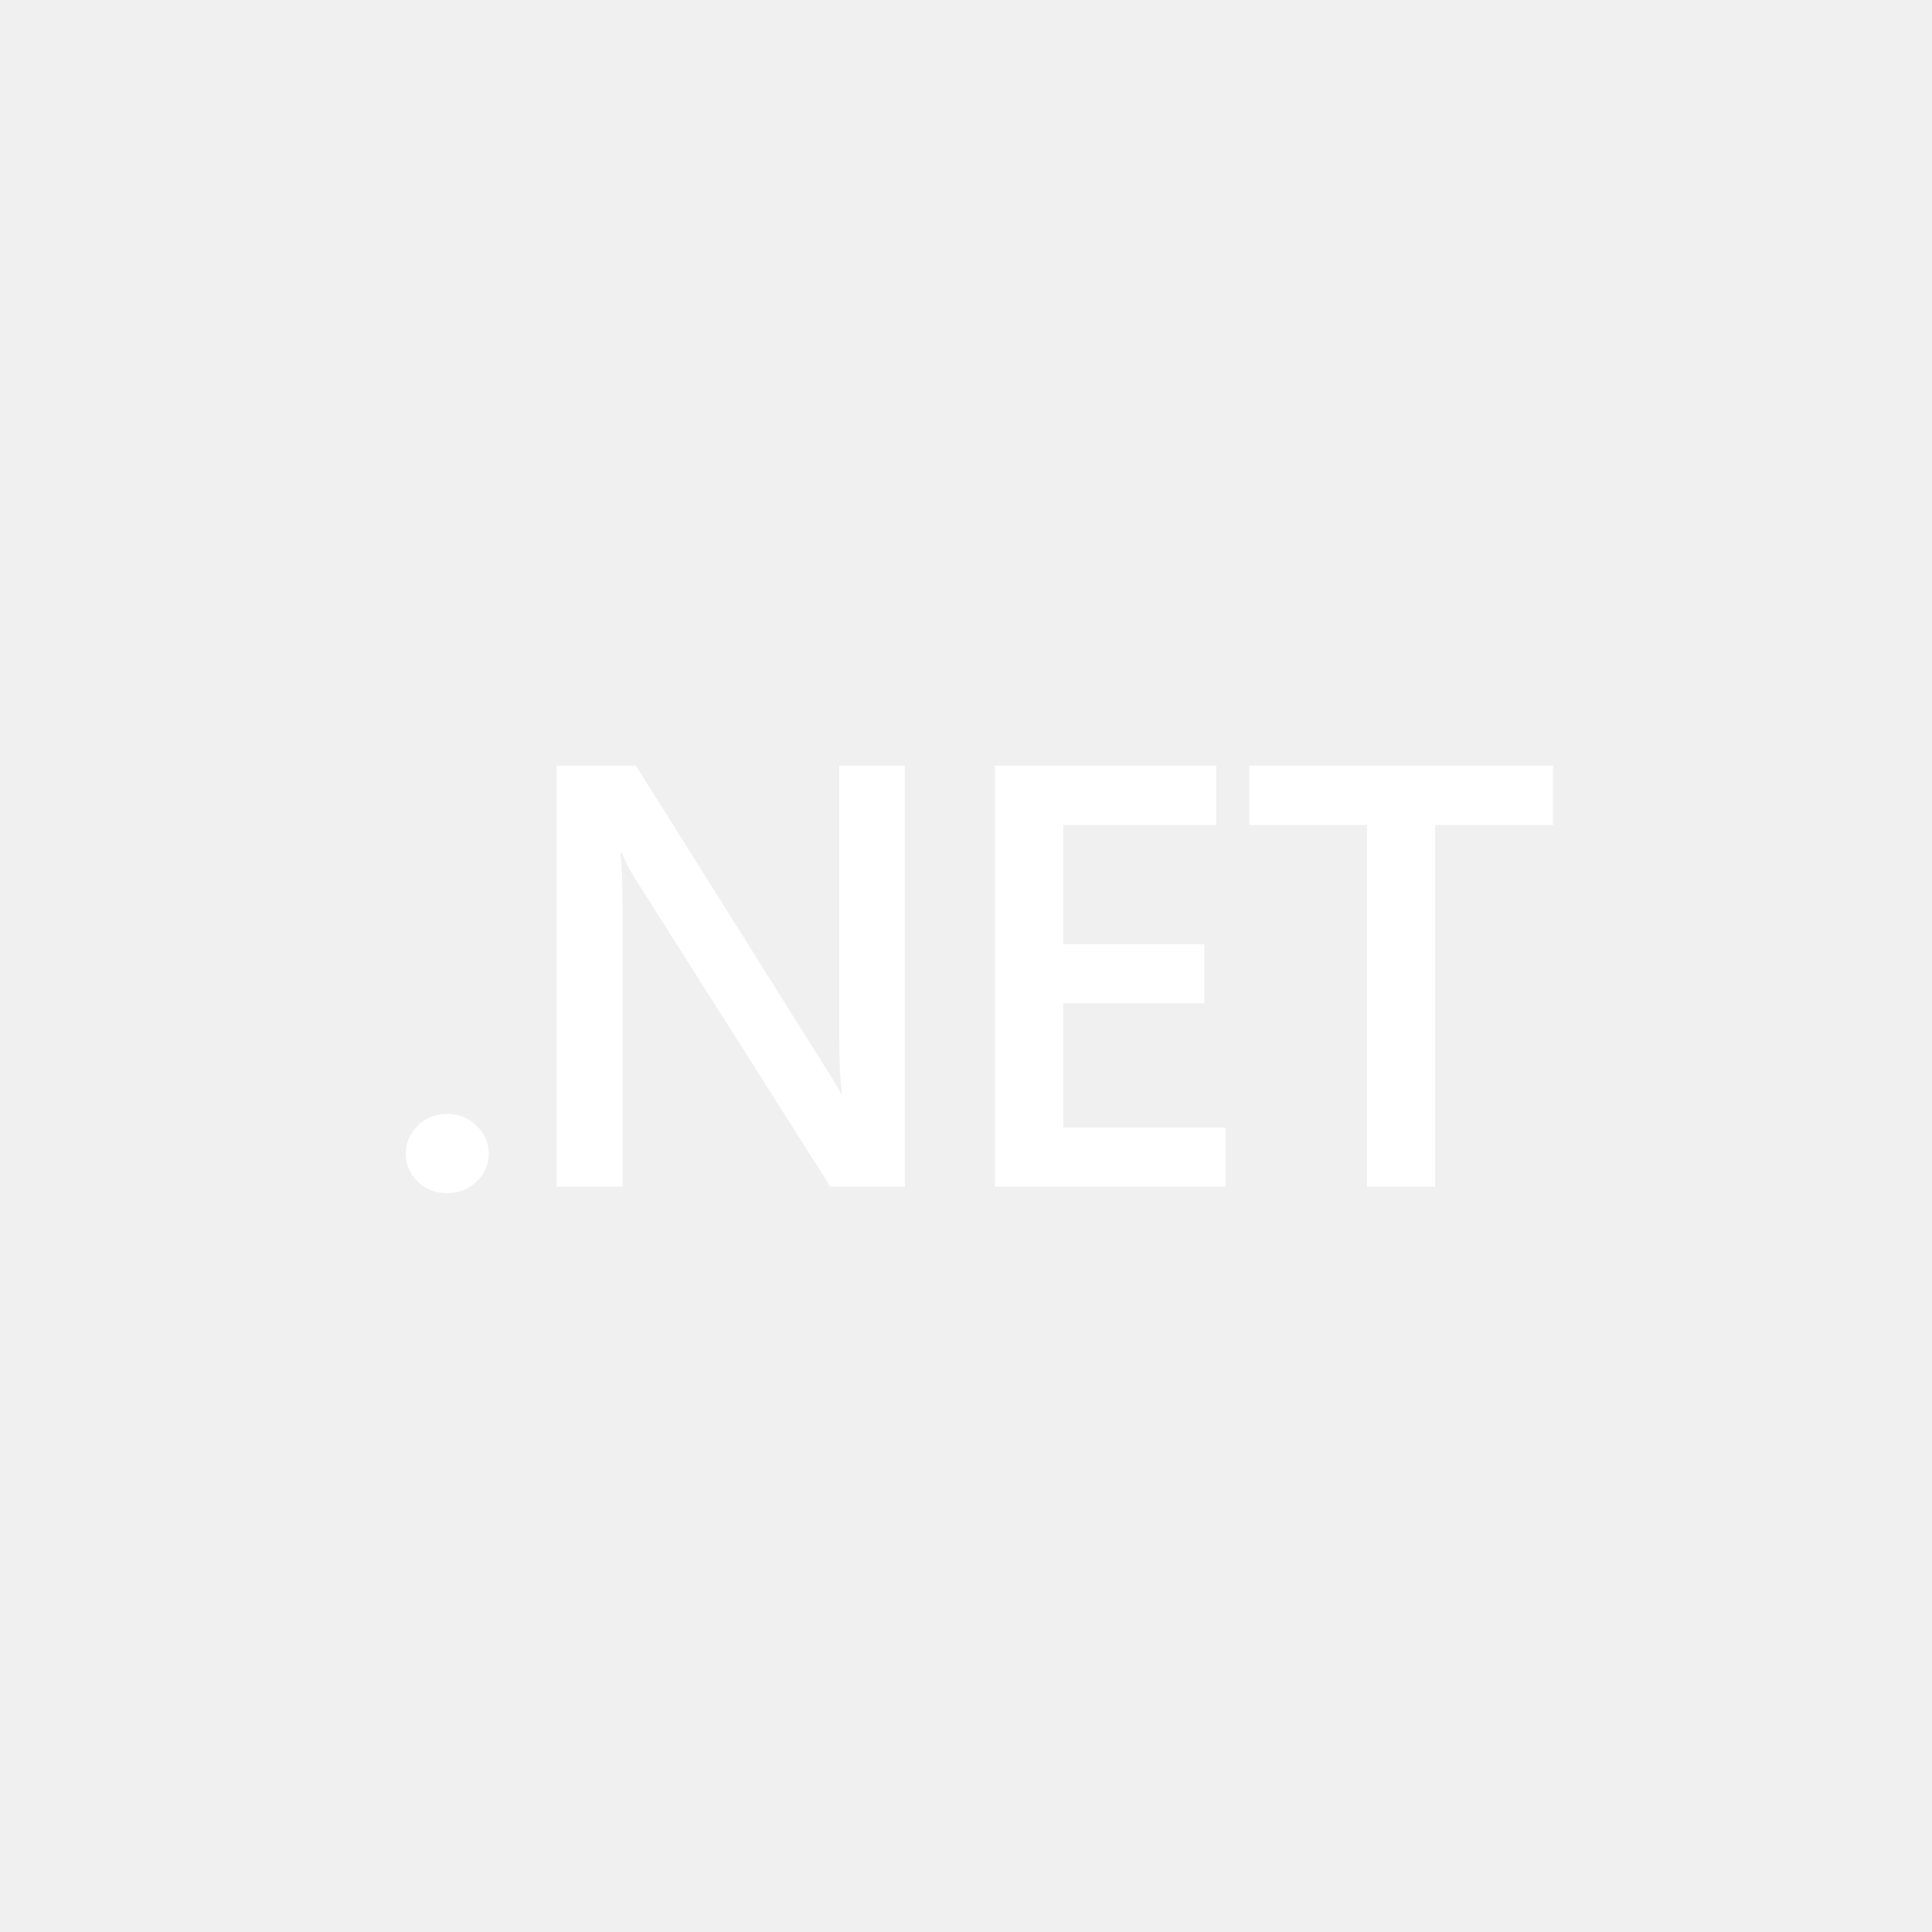
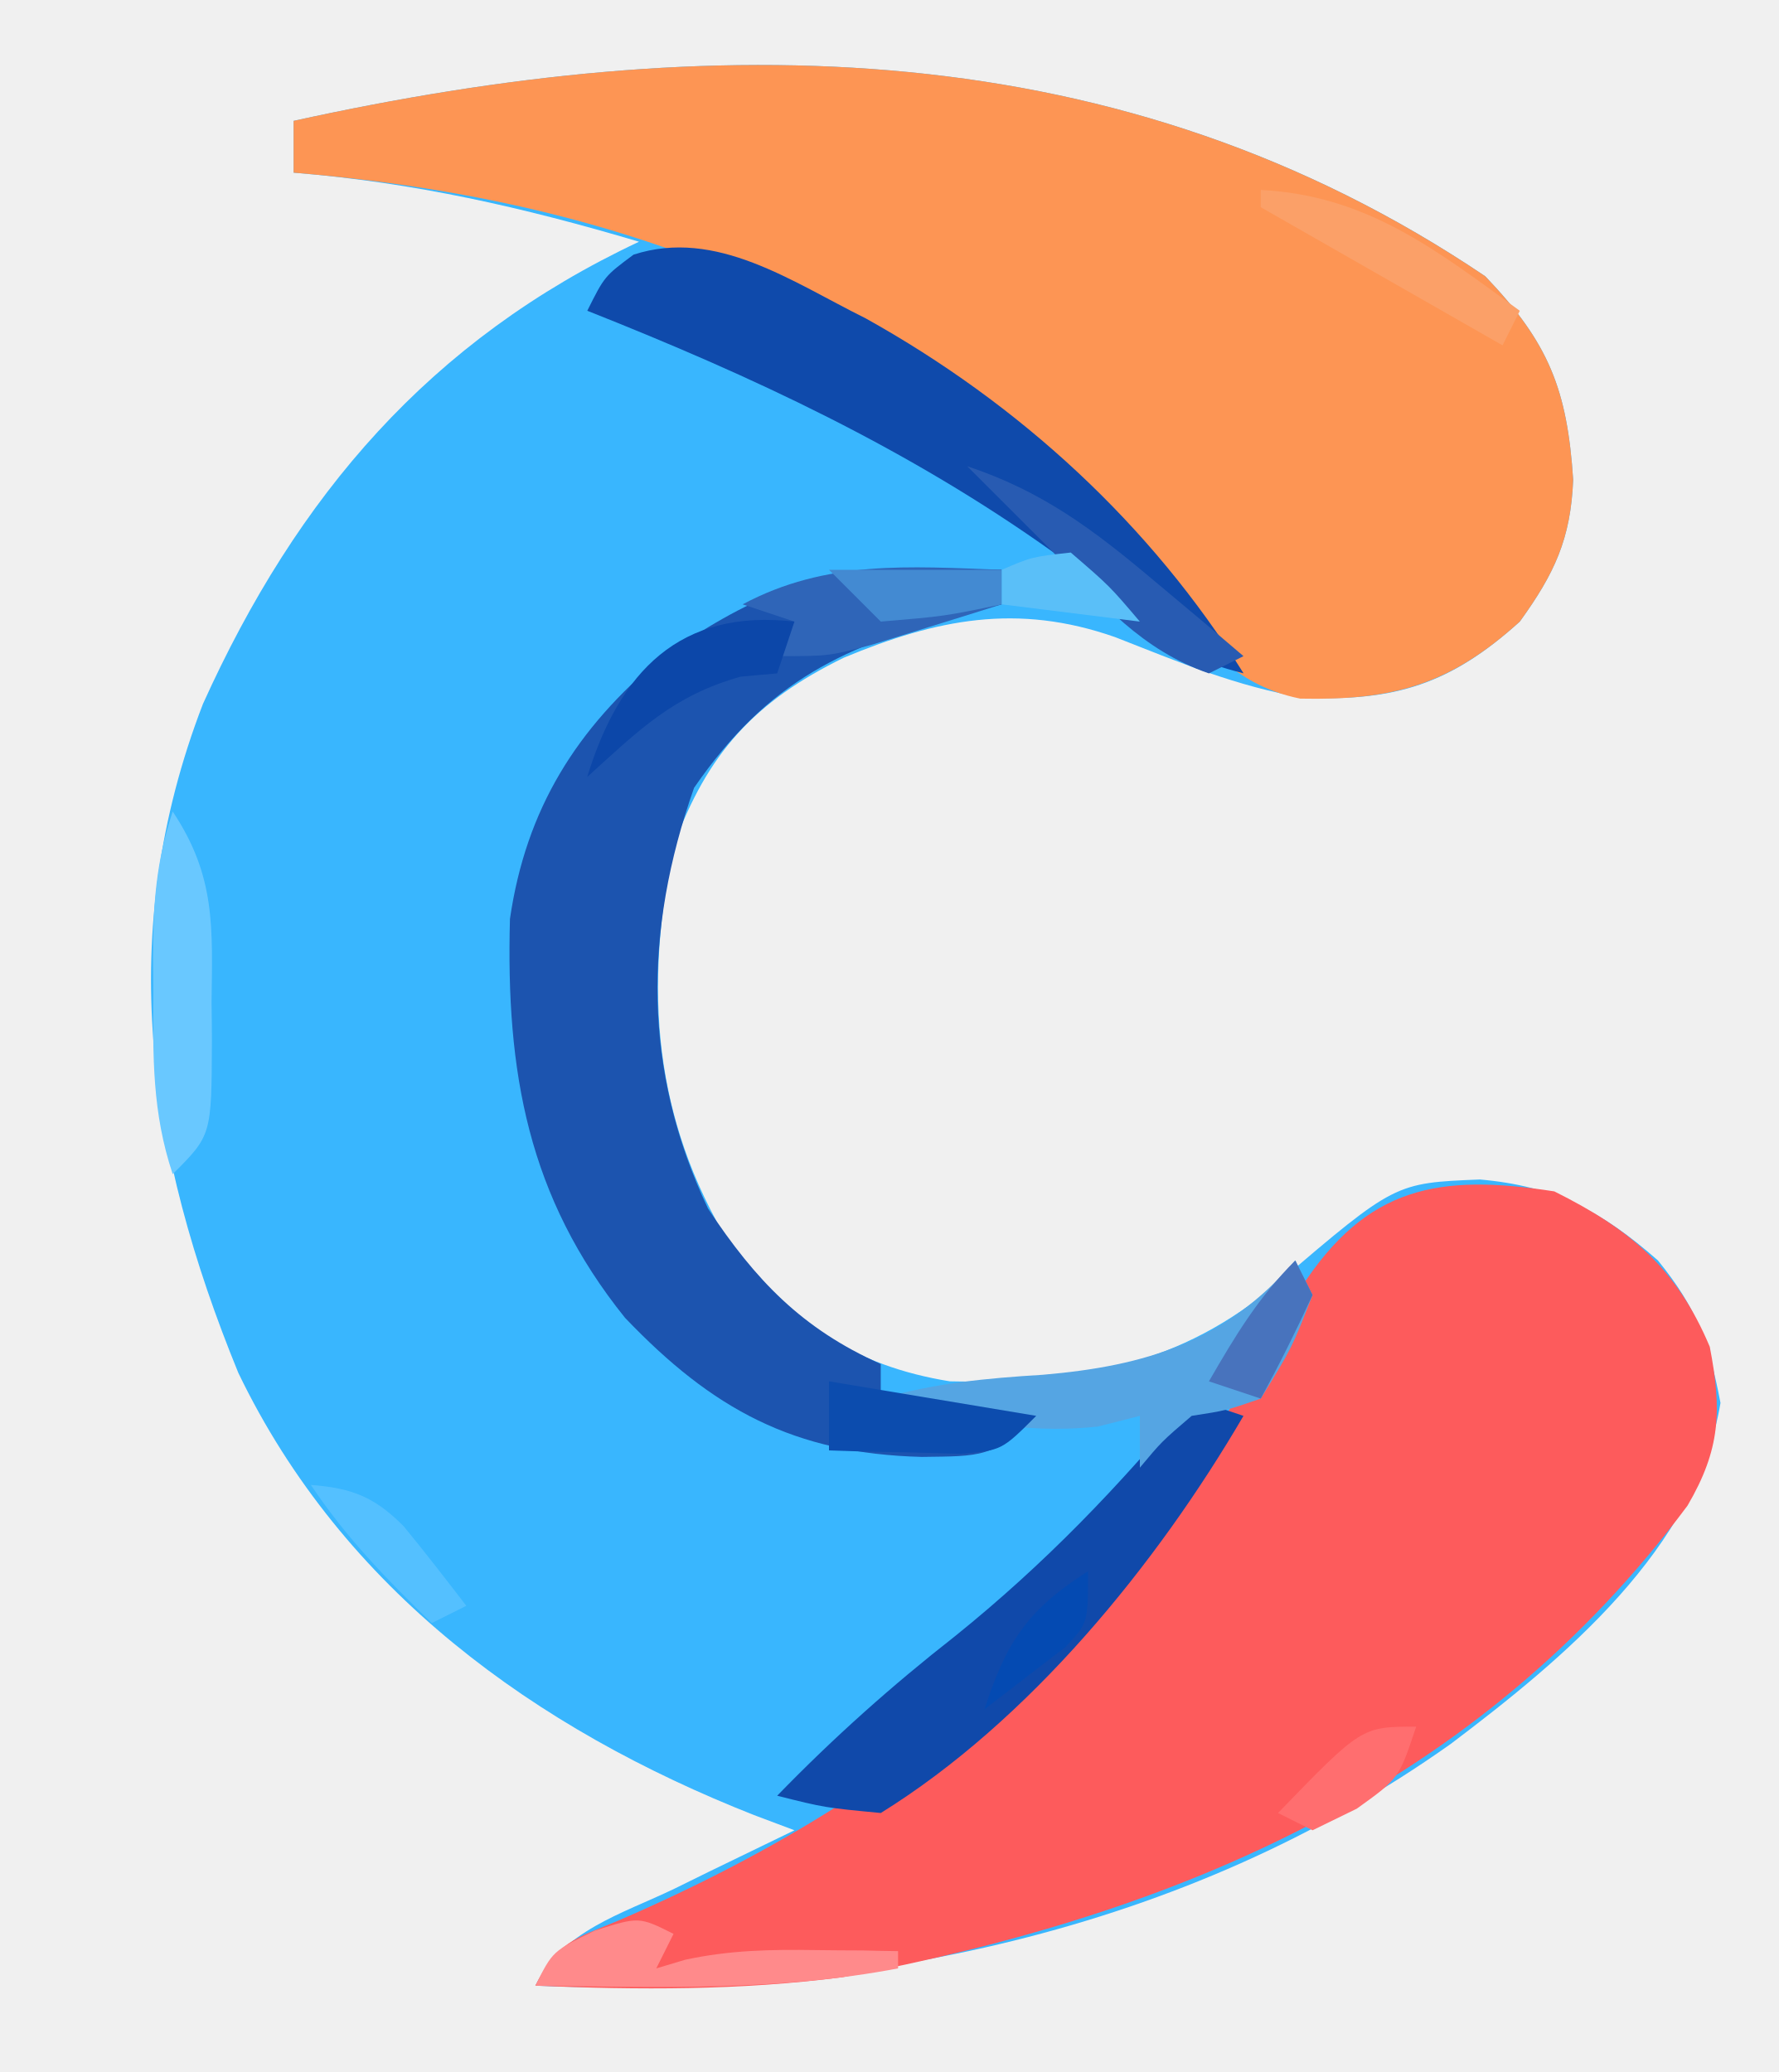
- <svg xmlns="http://www.w3.org/2000/svg" width="456" height="456" viewBox="0 0 456 456" version="1.1" xml:space="preserve" style="fill-rule:evenodd;clip-rule:evenodd;stroke-linejoin:round;stroke-miterlimit:2;">
-   <path d="m 105.5,281.609 c -2.703,0 -5.001,-0.9 -6.893,-2.702 -1.892,-1.848 -2.838,-4.042 -2.838,-6.582 0,-2.587 0.946,-4.804 2.838,-6.652 1.892,-1.848 4.19,-2.772 6.893,-2.772 2.748,0 5.068,0.924 6.96,2.772 1.937,1.848 2.906,4.064 2.906,6.652 0,2.54 -0.968,4.734 -2.906,6.582 -1.892,1.802 -4.212,2.702 -6.96,2.702 z" style="fill:#ffffff;fill-rule:nonzero;stroke-width:0.838" />
-   <path d="M 213.561,280.084 H 195.99 L 149.7,207.054 c -1.171,-1.848 -2.14,-3.765 -2.906,-5.751 h -0.406 c 0.361,2.125 0.541,6.675 0.541,13.65 v 65.132 h -15.543 v -99.36 h 18.719 l 44.737,71.298 c 1.892,2.957 3.109,4.989 3.649,6.098 h 0.27 c -0.45,-2.632 -0.676,-7.09 -0.676,-13.373 v -64.023 h 15.476 z" style="fill:#ffffff;fill-rule:nonzero;stroke-width:0.838" />
-   <path d="m 289.251,280.084 h -54.401 v -99.36 h 52.238 v 13.997 h -36.154 v 28.131 h 33.316 v 13.927 h -33.316 v 29.378 h 38.316 z" style="fill:#ffffff;fill-rule:nonzero;stroke-width:0.838" />
-   <path d="M 366.565,194.721 H 338.722 v 85.363 h -16.084 v -85.363 h -27.775 v -13.997 h 71.701 z" style="fill:#ffffff;fill-rule:nonzero;stroke-width:0.838" />
+ <svg xmlns="http://www.w3.org/2000/svg" version="1.1" width="103" height="120">
+   <path d="M0 0 C3.69 3.86 4.75 6.58 5.09 11.79 C4.95 15.22 4 17.23 2 20 C-2.02 23.64 -5.24 24.62 -10.5 24.41 C-14.35 23.78 -17.81 22.32 -21.43 20.9 C-27.1 18.91 -31.78 19.86 -37.14 22.09 C-42.31 24.62 -45.04 27.61 -47 33 C-48.7 41.29 -48.19 48.74 -43.74 56.07 C-40.32 60.53 -36.58 63.1 -31 64 C-23.68 64.15 -17.64 63.13 -11.96 58.25 C-5.23 52.51 -5.23 52.51 -0.31 52.31 C3.99 52.69 6.73 54.12 10 57 C12.27 59.8 12.94 61.71 13.62 65.25 C12.22 73.69 4.59 80.02 -2 85 C-17.42 95.95 -36.38 99.77 -55 99 C-53.39 95.79 -50.06 94.88 -46.94 93.38 C-45.94 92.89 -45.94 92.89 -44.93 92.39 C-43.29 91.59 -41.64 90.79 -40 90 C-40.77 89.71 -41.55 89.42 -42.34 89.12 C-55 84.13 -66.14 76.1 -72.2 63.51 C-77.46 50.65 -79.37 38.06 -74.25 24.77 C-68.8 12.71 -61.1 3.69 -49 -2 C-55.69 -3.99 -62.04 -5.43 -69 -6 C-69 -6.99 -69 -7.98 -69 -9 C-44.89 -14.31 -21.09 -14.22 0 0 Z " fill="#39B6FE" transform="translate(86,16)" />
+   <path d="M0 0 C3.69 3.86 4.75 6.58 5.09 11.79 C4.95 15.22 4 17.23 2 20 C-2.1 23.71 -5.37 24.57 -10.72 24.46 C-14.89 23.62 -16.85 20.66 -19.38 17.44 C-24.65 11.27 -29.72 6.77 -37 3 C-37.89 2.53 -38.79 2.06 -39.71 1.58 C-49.04 -2.97 -58.69 -5.14 -69 -6 C-69 -6.99 -69 -7.98 -69 -9 C-44.89 -14.31 -21.09 -14.22 0 0 Z " fill="#FD9554" transform="translate(86,16)" />
+   <path d="M0 0 C4.39 2.19 7.09 4.45 9 9 C9.71 12.68 9.62 14.94 7.71 18.2 C-4.4 34.46 -21.69 41.86 -41.22 45.51 C-47.17 46.28 -53.01 46.25 -59 46 C-57.72 43.45 -56.77 43.3 -54.17 42.22 C-35.73 34.25 -24.3 23.39 -14.68 5.6 C-10.87 -0.31 -6.66 -1.04 0 0 Z " fill="#FD5B5C" transform="translate(90,69)" />
+   <path d="M0 0 C0.9 0.01 1.8 0.02 2.73 0.03 C3.42 0.04 4.1 0.05 4.81 0.06 C4.81 0.72 4.81 1.38 4.81 2.06 C4.16 2.22 3.51 2.38 2.84 2.54 C-4.31 4.45 -8.69 6.44 -13 12.69 C-15.92 20.98 -15.98 29.05 -12.19 37.06 C-9.43 41.22 -6.76 44.01 -2.19 46.06 C-2.19 46.72 -2.19 47.38 -2.19 48.06 C0.78 48.39 3.75 48.72 6.81 49.06 C4.36 51.51 3.57 51.39 0.19 51.44 C-7.22 51.25 -11.93 48.69 -17 43.38 C-22.62 36.39 -23.9 29.15 -23.66 20.28 C-22.73 13.91 -19.81 9.25 -14.89 5.15 C-9.92 1.72 -6.11 -0.08 0 0 Z " fill="#1C54AF" transform="translate(53.1875,32.9375)" />
+   <path d="M0 0 C8.89 4.95 16.5 11.92 21.88 20.56 C16.76 19.25 14.55 17.24 10.88 13.56 C2.44 7.54 -6.53 3.36 -16.12 -0.44 C-15.12 -2.44 -15.12 -2.44 -13.44 -3.69 C-8.65 -5.24 -4.26 -2.11 0 0 Z " fill="#0F4AAB" transform="translate(50.125,18.4375)" />
+   <path d="M0 0 C0.99 0.33 1.98 0.66 3 1 C-2.05 9.64 -9.4 18.66 -18 24 C-21.25 23.69 -21.25 23.69 -24 23 C-20.73 19.63 -17.38 16.64 -13.69 13.75 C-8.54 9.6 -4.2 5.09 0 0 Z " fill="#1049AA" transform="translate(69,81)" />
+   <path d="M0 0 C0.33 0.66 0.66 1.32 1 2 C-0.19 5.06 -0.19 5.06 -2 8 C-4 8.69 -4 8.69 -6 9 C-7.73 10.48 -7.73 10.48 -9 12 C-9 11.01 -9 10.02 -9 9 C-9.8 9.21 -10.61 9.41 -11.44 9.62 C-15.96 10.1 -19.65 9.17 -24 8 C-20.85 7.1 -17.89 6.82 -14.62 6.62 C-8.64 6.11 -4.02 4.69 0 0 Z " fill="#55A5E3" transform="translate(75,73)" />
+   <path d="M0 0 C2.5 3.75 2.3 6.73 2.25 11.06 C2.26 11.8 2.27 12.53 2.27 13.28 C2.25 18.75 2.25 18.75 0 21 C-1.19 17.44 -1.15 14.2 -1.12 10.5 C-1.13 9.82 -1.13 9.15 -1.14 8.45 C-1.13 5.36 -0.98 2.95 0 0 Z " fill="#69C8FF" transform="translate(10,47)" />
+   <path d="M0 0 C0 0.66 0 1.32 0 2 C-1.6 2.51 -3.21 3 -4.81 3.5 C-6.15 3.92 -6.15 3.92 -7.52 4.34 C-10 5 -10 5 -13 5 C-12.67 4.34 -12.34 3.68 -12 3 C-12.99 2.67 -13.98 2.34 -15 2 C-10.14 -0.59 -5.35 -0.19 0 0 Z " fill="#2F65B8" transform="translate(58,33)" />
+   <path d="M0 0 C-0.33 0.66 -0.66 1.32 -1 2 C-0.45 1.84 0.1 1.67 0.67 1.5 C3.27 0.94 5.6 0.9 8.25 0.94 C9.14 0.95 10.03 0.96 10.95 0.96 C11.63 0.98 12.3 0.99 13 1 C13 1.33 13 1.66 13 2 C6.03 3.33 -0.93 3.09 -8 3 C-7 1 -7 1 -4.56 -0.19 C-2 -1 -2 -1 0 0 Z " fill="#FF8A8B" transform="translate(39,112)" />
+   <path d="M0 0 C4.36 1.45 7.32 3.68 10.81 6.62 C11.79 7.44 12.76 8.26 13.77 9.1 C14.51 9.73 15.24 10.35 16 11 C15.01 11.5 15.01 11.5 14 12 C10.12 10.66 7.78 7.92 5 5 C4.07 4.07 3.14 3.14 2.19 2.19 C1.47 1.47 0.74 0.74 0 0 Z " fill="#285BB2" transform="translate(56,27)" />
+   <path d="M0 0 C6.17 0.32 10.17 3.49 15 7 C14.67 7.66 14.34 8.32 14 9 C9.38 6.36 4.76 3.72 0 1 C0 0.67 0 0.34 0 0 Z " fill="#FBA068" transform="translate(73,11)" />
+   <path d="M0 0 C-0.33 0.99 -0.66 1.98 -1 3 C-1.7 3.06 -2.4 3.12 -3.12 3.19 C-7.03 4.29 -9 6.28 -12 9 C-10.13 2.89 -6.64 -0.76 0 0 Z " fill="#0C47A9" transform="translate(46,36)" />
+   <path d="M0 0 C5.94 0.99 5.94 0.99 12 2 C10 4 10 4 7.62 4.2 C6.71 4.17 5.81 4.15 4.88 4.12 C3.51 4.1 3.51 4.1 2.12 4.07 C1.42 4.05 0.72 4.02 0 4 C0 2.68 0 1.36 0 0 Z " fill="#0C4CAE" transform="translate(48,80)" />
+   <path d="M0 0 C2.38 0.18 3.7 0.7 5.38 2.4 C6.62 3.91 7.81 5.45 9 7 C8.01 7.5 8.01 7.5 7 8 C4.35 5.42 2.06 3.08 0 0 Z " fill="#54C0FF" transform="translate(18,86)" />
+   <path d="M0 0 C0.33 0.66 0.66 1.32 1 2 C0.07 4.03 -0.93 6.04 -2 8 C-2.99 7.67 -3.98 7.34 -5 7 C-3.48 4.37 -2.16 2.16 0 0 Z " fill="#4873BD" transform="translate(75,73)" />
+   <path d="M0 0 C3.3 0 6.6 0 10 0 C10 0.66 10 1.32 10 2 C6.69 2.69 6.69 2.69 3 3 C2.01 2.01 1.02 1.02 0 0 Z " fill="#438AD2" transform="translate(48,33)" />
+   <path d="M0 0 C-1 3 -1 3 -3.44 4.75 C-4.71 5.37 -4.71 5.37 -6 6 C-6.66 5.67 -7.32 5.34 -8 5 C-3.16 0 -3.16 0 0 0 Z " fill="#FF6E6F" transform="translate(82,100)" />
+   <path d="M0 0 C2.25 1.94 2.25 1.94 4 4 C1.36 3.67 -1.28 3.34 -4 3 C-4 2.34 -4 1.68 -4 1 C-2.25 0.25 -2.25 0.25 0 0 Z " fill="#5ABFF8" transform="translate(62,32)" />
+   <path d="M0 0 C0 3 0 3 -1.31 4.39 C-2.88 5.59 -4.44 6.8 -6 8 C-4.73 4.09 -3.49 2.21 0 0 Z " fill="#044AB2" transform="translate(63,91)" />
</svg>
